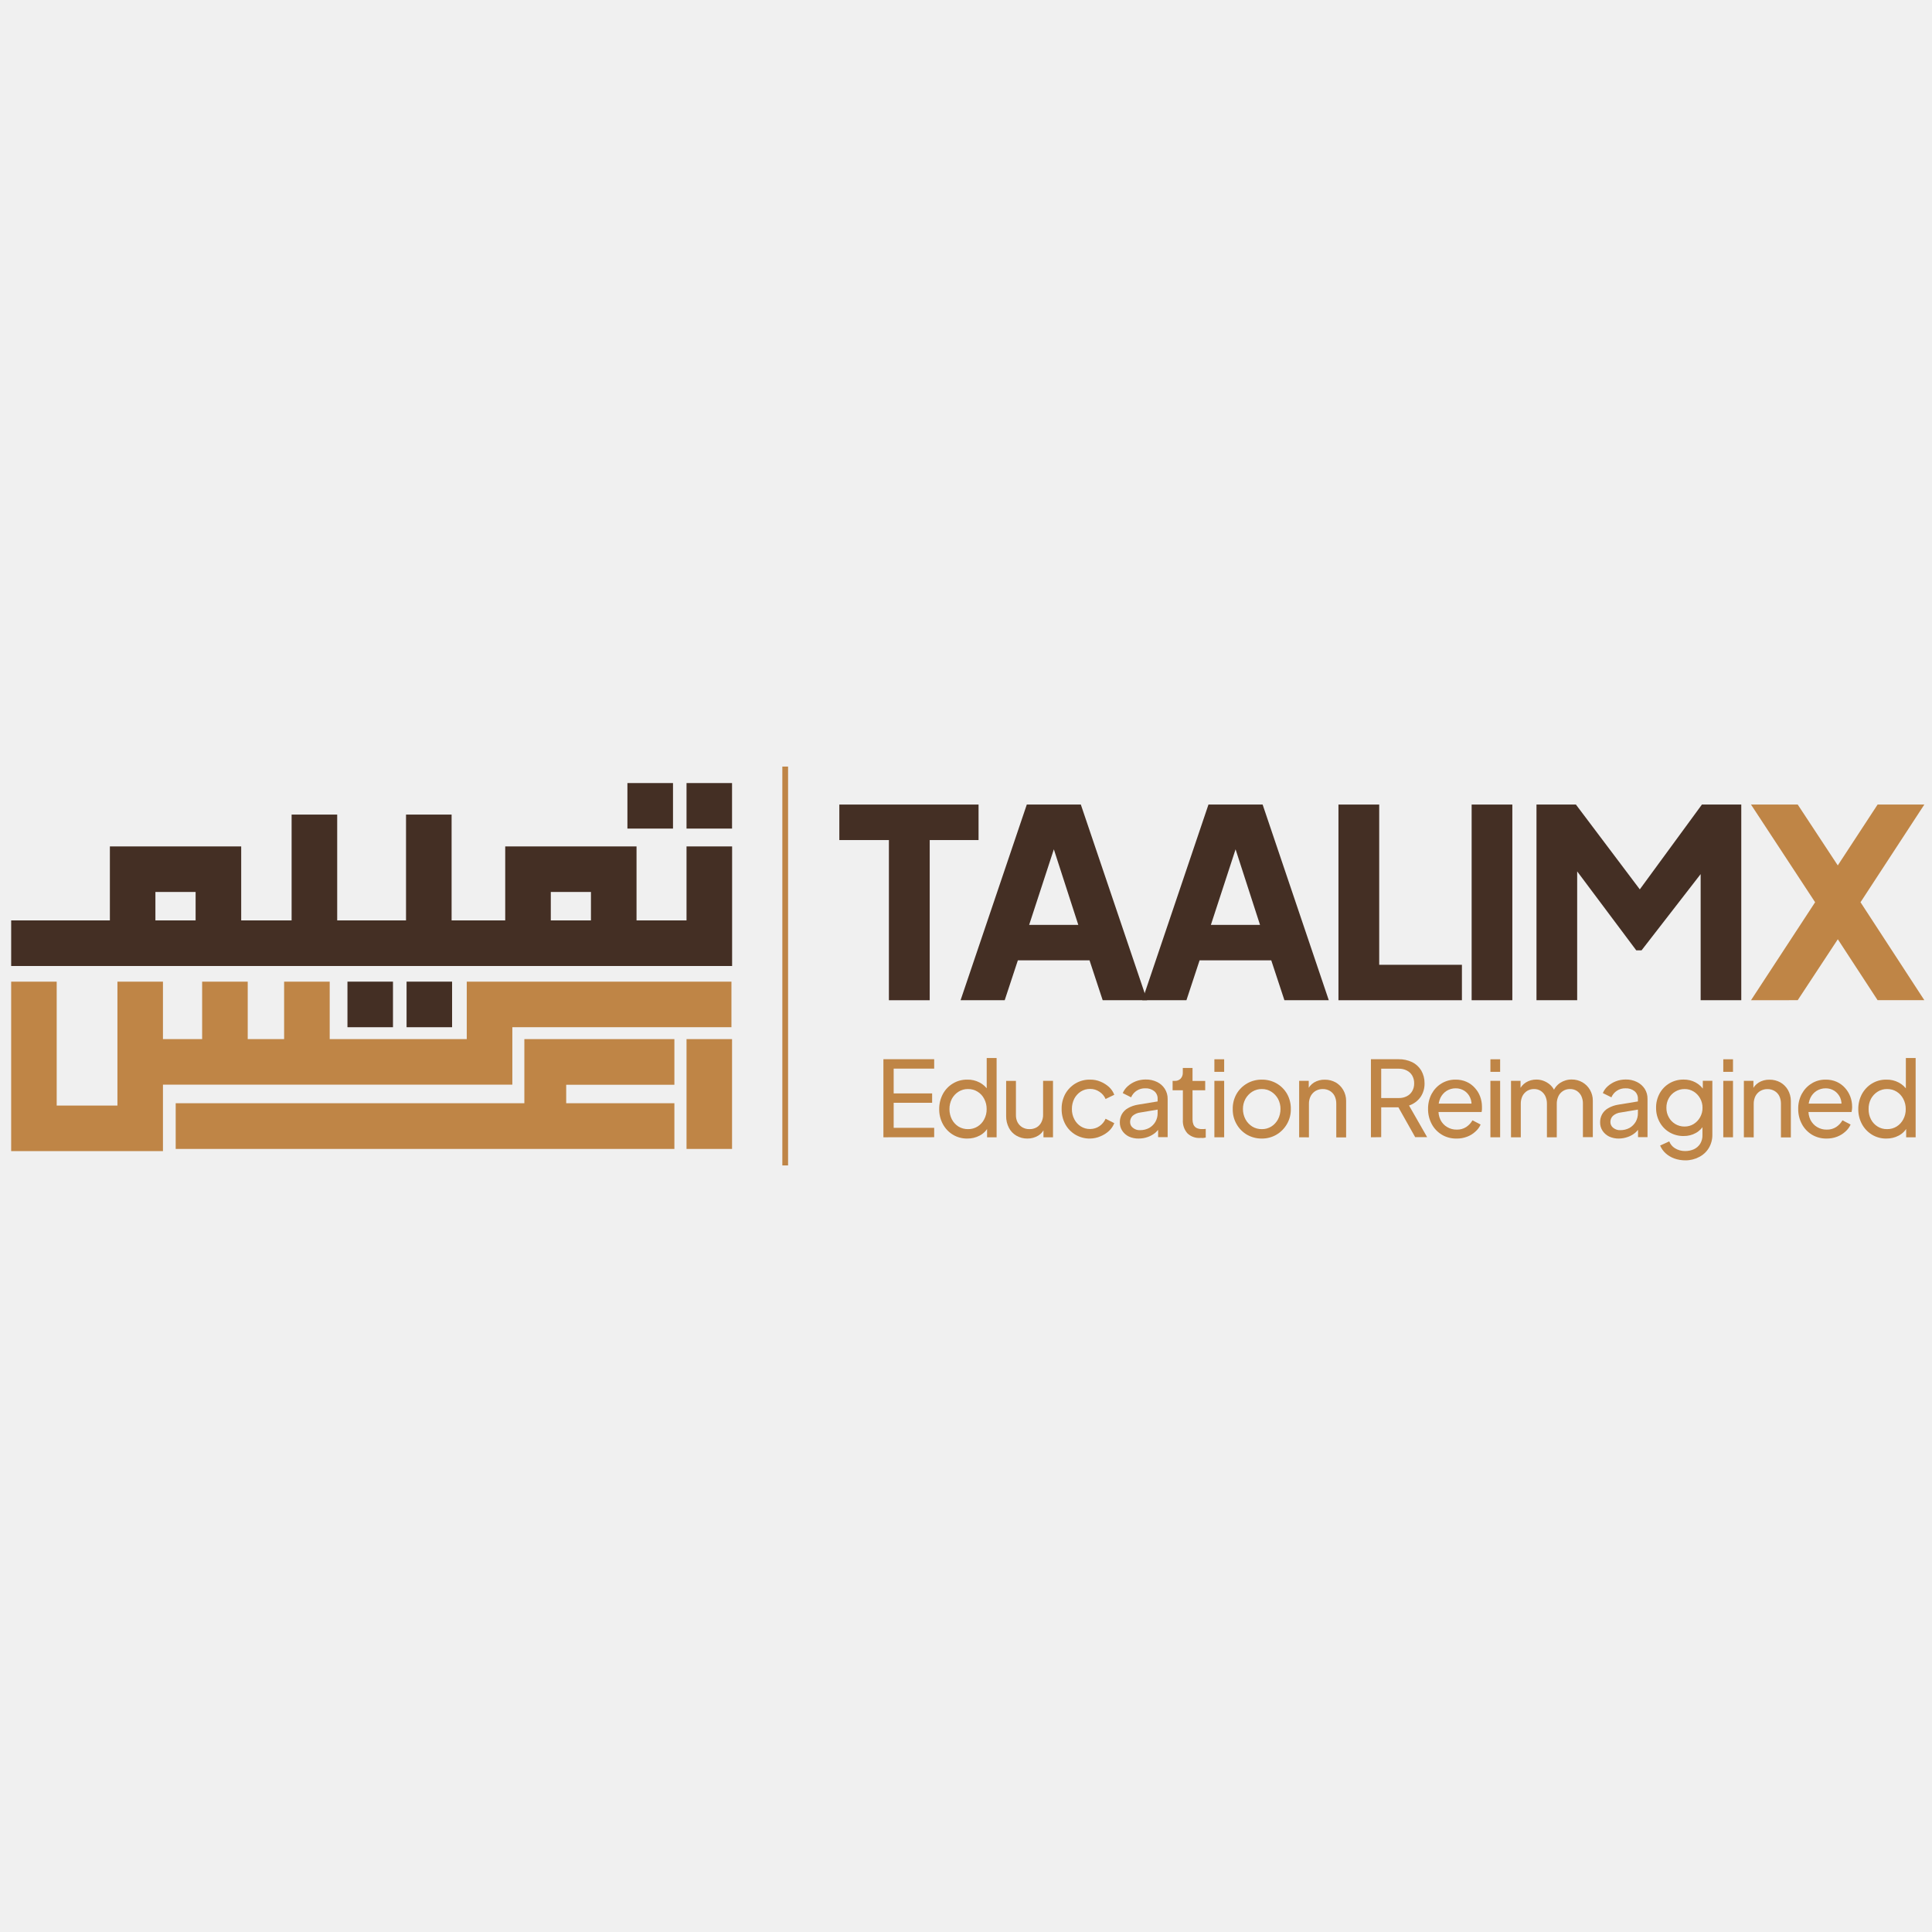
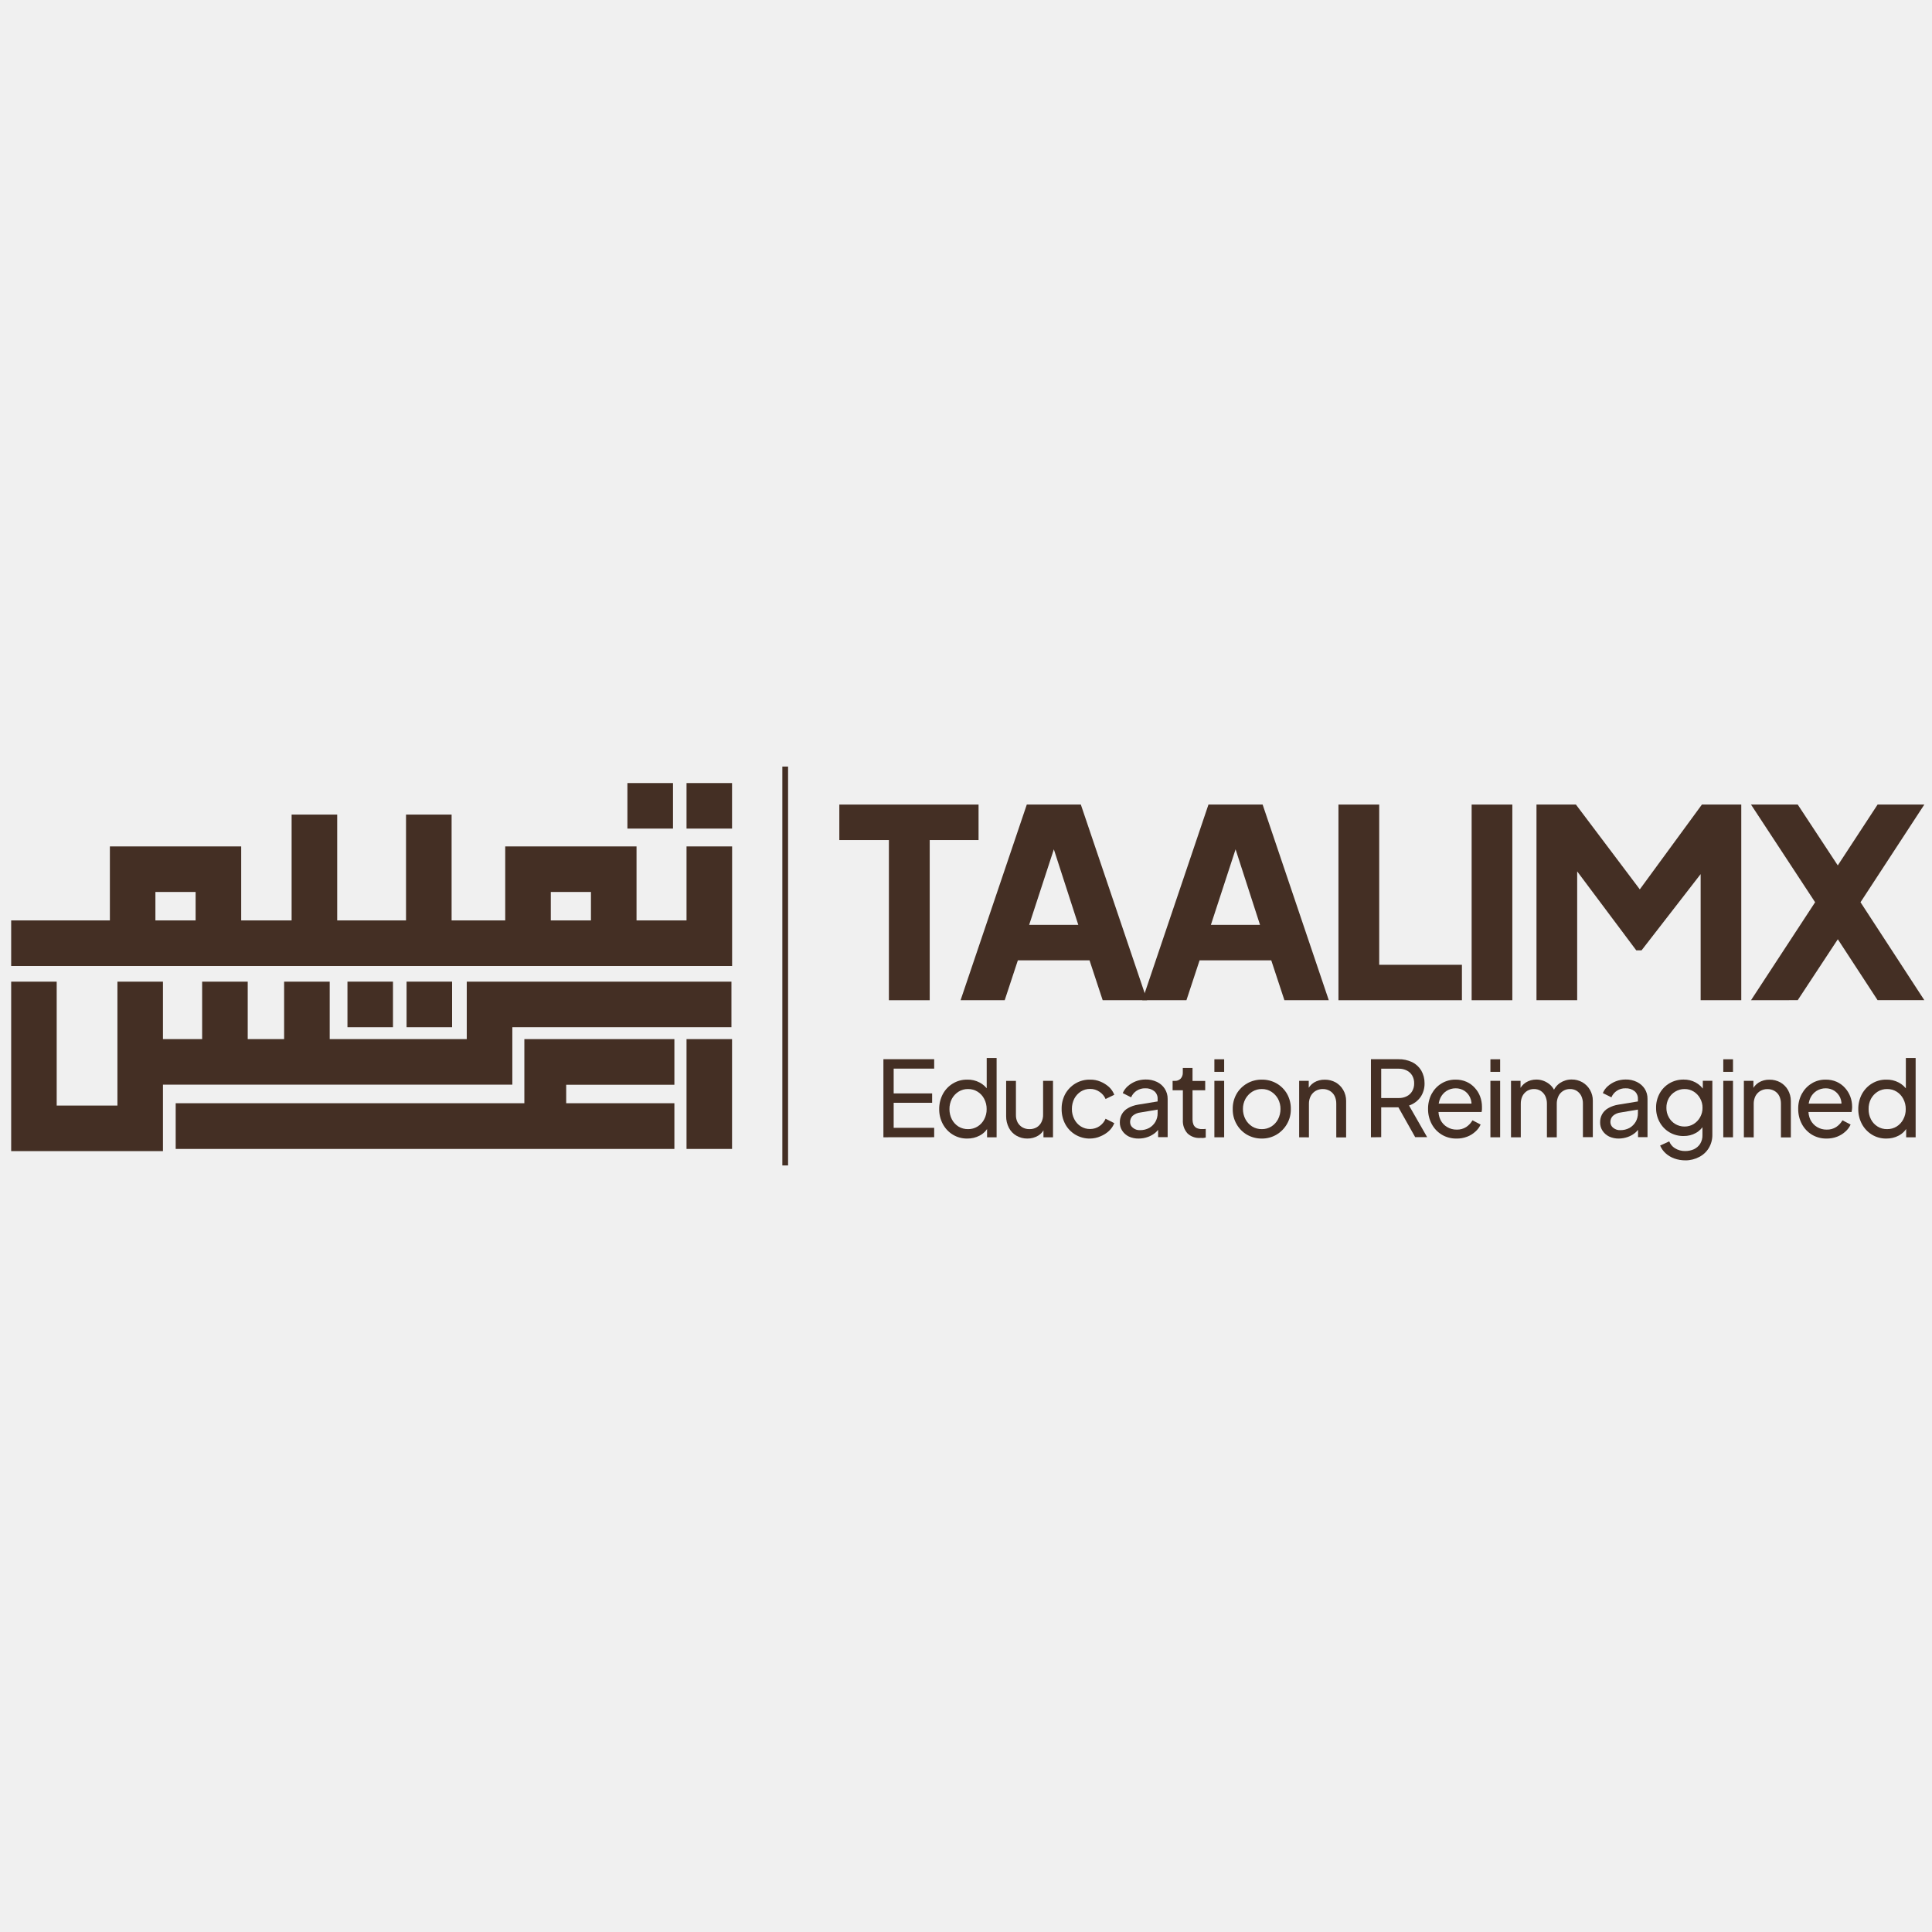
<svg xmlns="http://www.w3.org/2000/svg" width="32" height="32" viewBox="0 0 32 32" fill="none">
  <g clip-path="url(#clip0_6358_32025)">
    <path d="M14.723 16.567V13.914H13.902V13.326H16.208V13.914H15.399V16.567H14.723Z" fill="#442F24" />
    <path d="M15.91 16.567L17.007 13.326H17.902L18.999 16.567H18.264L18.046 15.906H16.859L16.641 16.567H15.91ZM17.046 15.319H17.86L17.364 13.786H17.547L17.046 15.319Z" fill="#442F24" />
    <path d="M18.92 16.567L20.016 13.326H20.913L22.009 16.567H21.274L21.056 15.906H19.869L19.651 16.567H18.92ZM20.056 15.319H20.87L20.374 13.786H20.557L20.056 15.319Z" fill="#442F24" />
    <path d="M22.169 16.567V13.326H22.844V15.98H24.214V16.567H22.169Z" fill="#442F24" />
    <path d="M24.375 16.567V13.326H25.049V16.567H24.375Z" fill="#442F24" />
    <path d="M25.449 16.567V13.326H26.102L27.315 14.936H27.01L28.189 13.326H28.841V16.567H28.168V14.07L28.437 14.131L27.189 15.741H27.102L25.897 14.131L26.123 14.07V16.567H25.449Z" fill="#442F24" />
-     <path d="M29.002 16.567L30.064 14.944L29.002 13.326H29.776L30.629 14.622H30.251L31.099 13.326H31.873L30.816 14.944L31.873 16.566H31.099L30.25 15.266L30.629 15.27L29.776 16.566L29.002 16.567Z" fill="#BF8546" />
-     <path d="M14.632 18.837V17.544H15.473V17.7H14.802V18.11H15.439V18.266H14.802V18.68H15.473V18.836L14.632 18.837Z" fill="#BF8546" />
-     <path d="M16.02 18.858C15.936 18.859 15.854 18.837 15.783 18.794C15.713 18.752 15.656 18.691 15.617 18.619C15.576 18.543 15.555 18.457 15.556 18.371C15.555 18.284 15.576 18.197 15.617 18.12C15.656 18.048 15.713 17.988 15.783 17.946C15.854 17.903 15.936 17.881 16.02 17.882C16.091 17.88 16.162 17.896 16.226 17.93C16.285 17.961 16.334 18.006 16.37 18.062L16.343 18.102V17.524H16.507V18.837H16.349V18.638L16.37 18.665C16.338 18.727 16.288 18.777 16.226 18.809C16.162 18.843 16.091 18.859 16.02 18.858ZM16.034 18.702C16.089 18.703 16.144 18.688 16.191 18.659C16.238 18.63 16.276 18.589 16.301 18.54C16.329 18.488 16.343 18.43 16.342 18.371C16.343 18.311 16.329 18.253 16.301 18.2C16.276 18.151 16.238 18.11 16.191 18.081C16.144 18.052 16.089 18.037 16.034 18.038C15.978 18.037 15.923 18.052 15.876 18.082C15.83 18.111 15.792 18.152 15.766 18.2C15.739 18.253 15.725 18.311 15.726 18.371C15.726 18.43 15.739 18.488 15.766 18.54C15.791 18.588 15.829 18.63 15.875 18.659C15.923 18.688 15.978 18.703 16.034 18.702Z" fill="#BF8546" />
-     <path d="M17.016 18.858C16.952 18.859 16.889 18.842 16.834 18.81C16.781 18.779 16.738 18.734 16.71 18.679C16.68 18.62 16.664 18.554 16.665 18.488V17.903H16.827V18.47C16.826 18.512 16.836 18.554 16.855 18.591C16.874 18.625 16.901 18.653 16.935 18.673C16.971 18.693 17.011 18.703 17.052 18.702C17.093 18.703 17.133 18.693 17.169 18.673C17.204 18.653 17.231 18.623 17.249 18.587C17.269 18.546 17.279 18.501 17.277 18.456V17.902H17.441V18.837H17.283V18.655L17.308 18.671C17.288 18.728 17.249 18.777 17.197 18.809C17.142 18.842 17.08 18.859 17.016 18.858Z" fill="#BF8546" />
-     <path d="M18.055 18.858C17.97 18.86 17.886 18.837 17.812 18.794C17.741 18.752 17.683 18.691 17.644 18.619C17.603 18.542 17.583 18.456 17.584 18.369C17.582 18.282 17.603 18.196 17.644 18.119C17.684 18.048 17.742 17.988 17.812 17.946C17.886 17.902 17.97 17.88 18.055 17.882C18.114 17.881 18.173 17.892 18.227 17.915C18.279 17.936 18.326 17.966 18.368 18.003C18.407 18.039 18.437 18.083 18.456 18.133L18.312 18.203C18.291 18.154 18.256 18.113 18.212 18.084C18.166 18.052 18.111 18.035 18.056 18.036C18.002 18.035 17.948 18.05 17.902 18.079C17.857 18.108 17.819 18.149 17.794 18.197C17.767 18.25 17.753 18.309 17.754 18.369C17.753 18.428 17.767 18.486 17.794 18.538C17.819 18.587 17.856 18.628 17.902 18.657C17.948 18.686 18.002 18.701 18.056 18.7C18.111 18.7 18.166 18.684 18.212 18.652C18.256 18.622 18.291 18.579 18.312 18.53L18.456 18.603C18.437 18.652 18.407 18.696 18.368 18.732C18.327 18.77 18.279 18.8 18.227 18.821C18.173 18.845 18.114 18.857 18.055 18.858Z" fill="#BF8546" />
-     <path d="M18.86 18.858C18.804 18.859 18.749 18.848 18.698 18.825C18.653 18.803 18.615 18.77 18.588 18.729C18.561 18.688 18.547 18.64 18.548 18.591C18.547 18.544 18.558 18.498 18.58 18.457C18.604 18.414 18.639 18.379 18.681 18.355C18.734 18.325 18.793 18.305 18.853 18.296L19.2 18.239V18.374L18.89 18.426C18.841 18.431 18.795 18.451 18.758 18.483C18.732 18.511 18.717 18.547 18.718 18.585C18.718 18.604 18.722 18.622 18.73 18.639C18.739 18.656 18.751 18.67 18.766 18.681C18.798 18.707 18.839 18.721 18.881 18.719C18.935 18.72 18.988 18.707 19.035 18.682C19.077 18.658 19.112 18.623 19.137 18.581C19.162 18.537 19.175 18.487 19.174 18.437V18.197C19.175 18.174 19.17 18.15 19.16 18.129C19.151 18.107 19.136 18.088 19.118 18.073C19.076 18.04 19.023 18.023 18.97 18.026C18.919 18.024 18.869 18.038 18.826 18.066C18.785 18.093 18.754 18.13 18.735 18.175L18.596 18.105C18.615 18.061 18.644 18.022 18.68 17.99C18.719 17.955 18.765 17.928 18.814 17.909C18.864 17.89 18.919 17.88 18.973 17.88C19.039 17.878 19.105 17.892 19.165 17.921C19.217 17.946 19.261 17.985 19.292 18.033C19.324 18.083 19.341 18.141 19.34 18.201V18.835H19.182V18.658L19.212 18.669C19.191 18.706 19.164 18.738 19.132 18.765C19.096 18.793 19.057 18.816 19.014 18.831C18.965 18.849 18.913 18.858 18.86 18.858Z" fill="#BF8546" />
-     <path d="M19.876 18.848C19.838 18.85 19.799 18.845 19.763 18.831C19.727 18.818 19.693 18.797 19.666 18.77C19.613 18.709 19.587 18.63 19.592 18.549V18.058H19.422V17.903H19.457C19.475 17.904 19.493 17.901 19.51 17.895C19.526 17.888 19.542 17.878 19.555 17.866C19.567 17.852 19.577 17.837 19.583 17.819C19.589 17.802 19.592 17.784 19.591 17.765V17.689H19.752V17.904H19.962V18.058H19.752V18.545C19.752 18.573 19.757 18.6 19.767 18.626C19.777 18.649 19.794 18.668 19.815 18.681C19.843 18.695 19.875 18.702 19.907 18.701C19.917 18.701 19.927 18.701 19.937 18.701L19.971 18.698V18.841C19.956 18.845 19.939 18.847 19.923 18.849C19.905 18.847 19.89 18.848 19.876 18.848Z" fill="#BF8546" />
-     <path d="M20.114 17.753V17.545H20.276V17.753H20.114ZM20.114 18.837V17.902H20.276V18.837H20.114Z" fill="#BF8546" />
-     <path d="M20.9 18.858C20.814 18.859 20.73 18.837 20.655 18.795C20.583 18.753 20.523 18.693 20.482 18.62C20.438 18.544 20.416 18.457 20.418 18.369C20.416 18.282 20.438 18.195 20.481 18.119C20.522 18.047 20.582 17.988 20.654 17.946C20.728 17.903 20.813 17.881 20.9 17.882C20.985 17.881 21.07 17.902 21.145 17.945C21.216 17.986 21.276 18.046 21.317 18.117C21.36 18.194 21.382 18.281 21.38 18.369C21.382 18.458 21.359 18.545 21.314 18.621C21.272 18.693 21.212 18.753 21.14 18.795C21.067 18.837 20.984 18.859 20.9 18.858ZM20.9 18.702C20.955 18.703 21.009 18.688 21.057 18.659C21.104 18.63 21.142 18.588 21.168 18.539C21.195 18.487 21.209 18.428 21.209 18.369C21.21 18.31 21.195 18.252 21.168 18.2C21.141 18.152 21.103 18.111 21.057 18.082C21.01 18.052 20.955 18.037 20.9 18.038C20.844 18.037 20.789 18.052 20.741 18.082C20.695 18.111 20.656 18.152 20.629 18.2C20.601 18.252 20.586 18.31 20.587 18.369C20.587 18.428 20.601 18.487 20.629 18.539C20.655 18.588 20.694 18.629 20.741 18.659C20.789 18.688 20.844 18.703 20.9 18.702Z" fill="#BF8546" />
-     <path d="M21.518 18.837V17.902H21.677V18.084L21.65 18.069C21.672 18.012 21.711 17.964 21.762 17.931C21.817 17.898 21.88 17.881 21.943 17.883C22.006 17.882 22.068 17.898 22.123 17.928C22.175 17.958 22.218 18.001 22.248 18.053C22.28 18.108 22.296 18.17 22.296 18.233V18.839H22.133V18.284C22.134 18.239 22.125 18.193 22.105 18.152C22.087 18.117 22.06 18.088 22.026 18.068C21.991 18.048 21.95 18.037 21.909 18.038C21.868 18.037 21.827 18.048 21.792 18.068C21.757 18.088 21.729 18.118 21.71 18.153C21.689 18.194 21.679 18.239 21.68 18.285V18.838L21.518 18.837Z" fill="#BF8546" />
-     <path d="M22.707 18.837V17.544H23.163C23.241 17.542 23.318 17.559 23.389 17.592C23.451 17.622 23.504 17.671 23.54 17.73C23.577 17.795 23.596 17.868 23.595 17.942C23.597 18.025 23.573 18.107 23.526 18.174C23.479 18.238 23.413 18.286 23.338 18.311L23.638 18.835H23.44L23.125 18.275L23.237 18.341H22.877V18.835L22.707 18.837ZM22.877 18.187H23.168C23.214 18.188 23.26 18.178 23.301 18.157C23.339 18.138 23.37 18.109 23.391 18.072C23.413 18.033 23.424 17.989 23.423 17.944C23.424 17.899 23.413 17.854 23.391 17.815C23.37 17.779 23.339 17.75 23.301 17.731C23.26 17.71 23.214 17.7 23.168 17.701H22.877V18.187Z" fill="#BF8546" />
-     <path d="M24.12 18.858C24.036 18.859 23.953 18.837 23.881 18.794C23.81 18.751 23.753 18.691 23.714 18.618C23.673 18.541 23.652 18.455 23.653 18.367C23.652 18.28 23.672 18.194 23.713 18.117C23.751 18.047 23.807 17.987 23.876 17.945C23.946 17.903 24.026 17.881 24.108 17.882C24.171 17.881 24.234 17.893 24.292 17.919C24.345 17.943 24.391 17.977 24.429 18.02C24.467 18.062 24.497 18.11 24.516 18.163C24.536 18.217 24.546 18.274 24.546 18.331C24.547 18.345 24.547 18.359 24.546 18.373C24.546 18.389 24.542 18.404 24.54 18.418H23.774V18.279H24.444L24.368 18.341C24.379 18.287 24.373 18.231 24.35 18.18C24.33 18.134 24.297 18.095 24.255 18.067C24.212 18.04 24.162 18.025 24.111 18.026C24.058 18.025 24.007 18.04 23.962 18.067C23.916 18.096 23.88 18.137 23.857 18.186C23.831 18.243 23.821 18.306 23.827 18.369C23.821 18.431 23.832 18.493 23.859 18.549C23.883 18.598 23.922 18.64 23.97 18.668C24.017 18.696 24.071 18.711 24.127 18.71C24.183 18.712 24.238 18.697 24.285 18.667C24.327 18.639 24.363 18.601 24.389 18.556L24.524 18.626C24.504 18.67 24.475 18.71 24.438 18.742C24.398 18.779 24.352 18.808 24.301 18.827C24.243 18.849 24.182 18.86 24.12 18.858Z" fill="#BF8546" />
-     <path d="M24.686 17.753V17.545H24.847V17.753H24.686ZM24.686 18.837V17.902H24.847V18.837H24.686Z" fill="#BF8546" />
-     <path d="M25.027 18.837V17.902H25.185V18.094L25.162 18.064C25.183 18.008 25.223 17.961 25.273 17.929C25.325 17.897 25.384 17.881 25.445 17.881C25.515 17.88 25.584 17.902 25.642 17.942C25.699 17.98 25.741 18.037 25.762 18.102H25.718C25.738 18.034 25.782 17.975 25.841 17.936C25.898 17.899 25.964 17.879 26.032 17.88C26.094 17.879 26.154 17.895 26.208 17.925C26.26 17.955 26.304 17.998 26.334 18.05C26.366 18.105 26.383 18.167 26.382 18.23V18.835H26.218V18.284C26.22 18.239 26.21 18.193 26.191 18.152C26.174 18.118 26.148 18.089 26.116 18.068C26.082 18.047 26.043 18.037 26.003 18.038C25.964 18.037 25.925 18.048 25.892 18.068C25.858 18.089 25.831 18.118 25.814 18.153C25.794 18.194 25.784 18.239 25.785 18.284V18.837H25.622V18.284C25.623 18.239 25.614 18.194 25.594 18.152C25.577 18.118 25.551 18.089 25.519 18.068C25.485 18.047 25.446 18.037 25.407 18.038C25.368 18.037 25.329 18.048 25.295 18.068C25.262 18.089 25.235 18.118 25.217 18.153C25.197 18.194 25.188 18.239 25.189 18.284V18.837H25.027Z" fill="#BF8546" />
-     <path d="M26.815 18.858C26.759 18.859 26.704 18.848 26.653 18.825C26.608 18.803 26.57 18.77 26.543 18.729C26.516 18.688 26.502 18.64 26.503 18.591C26.502 18.544 26.513 18.498 26.535 18.457C26.559 18.414 26.594 18.379 26.636 18.355C26.689 18.325 26.747 18.305 26.808 18.296L27.155 18.239V18.374L26.845 18.426C26.796 18.431 26.75 18.451 26.714 18.483C26.7 18.497 26.69 18.513 26.683 18.53C26.676 18.548 26.673 18.567 26.673 18.585C26.673 18.604 26.677 18.622 26.686 18.639C26.694 18.656 26.706 18.67 26.721 18.681C26.754 18.707 26.795 18.721 26.836 18.719C26.89 18.72 26.943 18.707 26.99 18.682C27.032 18.658 27.067 18.623 27.092 18.581C27.117 18.537 27.13 18.487 27.129 18.437V18.197C27.13 18.174 27.125 18.15 27.115 18.129C27.106 18.107 27.091 18.088 27.073 18.073C27.031 18.04 26.978 18.023 26.924 18.026C26.874 18.024 26.823 18.038 26.781 18.066C26.74 18.093 26.709 18.13 26.69 18.175L26.548 18.105C26.566 18.061 26.595 18.021 26.631 17.99C26.67 17.955 26.716 17.928 26.765 17.909C26.815 17.89 26.869 17.88 26.924 17.88C26.989 17.878 27.054 17.892 27.113 17.921C27.165 17.946 27.209 17.985 27.241 18.033C27.273 18.083 27.289 18.141 27.288 18.201V18.835H27.131V18.658L27.16 18.669C27.14 18.706 27.113 18.738 27.081 18.765C27.046 18.793 27.006 18.816 26.963 18.831C26.916 18.848 26.866 18.857 26.815 18.858Z" fill="#BF8546" />
-     <path d="M27.915 19.219C27.852 19.219 27.79 19.209 27.732 19.188C27.679 19.169 27.63 19.14 27.588 19.102C27.549 19.067 27.518 19.023 27.497 18.974L27.648 18.905C27.666 18.951 27.698 18.991 27.74 19.017C27.792 19.05 27.852 19.066 27.913 19.065C27.963 19.065 28.012 19.055 28.057 19.035C28.099 19.015 28.135 18.984 28.16 18.945C28.186 18.901 28.2 18.852 28.198 18.801V18.591L28.227 18.622C28.197 18.683 28.148 18.733 28.088 18.766C28.027 18.8 27.958 18.817 27.888 18.816C27.805 18.818 27.723 18.796 27.652 18.755C27.583 18.714 27.527 18.656 27.489 18.586C27.449 18.514 27.429 18.432 27.43 18.35C27.428 18.266 27.449 18.184 27.489 18.11C27.527 18.041 27.583 17.983 27.651 17.943C27.722 17.901 27.803 17.88 27.886 17.881C27.955 17.88 28.024 17.896 28.085 17.929C28.144 17.961 28.193 18.008 28.228 18.065L28.204 18.109V17.901H28.362V18.796C28.363 18.872 28.343 18.947 28.305 19.012C28.267 19.076 28.212 19.128 28.146 19.162C28.075 19.2 27.995 19.22 27.915 19.219ZM27.903 18.659C27.956 18.659 28.008 18.645 28.053 18.617C28.097 18.589 28.134 18.551 28.159 18.505C28.186 18.457 28.2 18.403 28.199 18.348C28.2 18.294 28.186 18.24 28.159 18.192C28.134 18.146 28.097 18.107 28.053 18.08C28.008 18.052 27.956 18.037 27.903 18.038C27.848 18.037 27.795 18.052 27.748 18.08C27.703 18.106 27.665 18.145 27.64 18.191C27.613 18.239 27.6 18.294 27.601 18.348C27.6 18.403 27.613 18.457 27.64 18.505C27.665 18.551 27.702 18.59 27.747 18.617C27.794 18.645 27.848 18.66 27.903 18.659Z" fill="#BF8546" />
-     <path d="M28.543 17.753V17.545H28.704V17.753H28.543ZM28.543 18.837V17.902H28.704V18.837H28.543Z" fill="#BF8546" />
-     <path d="M28.884 18.837V17.902H29.042V18.084L29.016 18.069C29.037 18.012 29.077 17.964 29.128 17.931C29.182 17.898 29.245 17.881 29.309 17.883C29.372 17.882 29.434 17.898 29.489 17.928C29.541 17.958 29.584 18.001 29.614 18.053C29.645 18.108 29.662 18.17 29.662 18.233V18.839H29.498V18.284C29.499 18.239 29.49 18.194 29.47 18.153C29.453 18.118 29.425 18.089 29.391 18.069C29.356 18.049 29.315 18.038 29.274 18.039C29.233 18.038 29.193 18.049 29.157 18.069C29.123 18.089 29.095 18.119 29.076 18.154C29.056 18.195 29.046 18.24 29.047 18.285V18.838L28.884 18.837Z" fill="#BF8546" />
-     <path d="M30.251 18.858C30.166 18.859 30.084 18.837 30.011 18.794C29.941 18.751 29.883 18.69 29.845 18.618C29.804 18.541 29.783 18.455 29.784 18.367C29.782 18.28 29.803 18.194 29.844 18.117C29.882 18.047 29.938 17.987 30.007 17.945C30.076 17.902 30.157 17.881 30.238 17.882C30.302 17.881 30.365 17.893 30.423 17.919C30.475 17.943 30.522 17.977 30.56 18.02C30.598 18.062 30.627 18.111 30.647 18.163C30.667 18.217 30.677 18.274 30.677 18.331C30.677 18.343 30.677 18.358 30.675 18.373C30.672 18.389 30.671 18.404 30.668 18.418H29.902V18.279H30.573L30.496 18.341C30.507 18.287 30.501 18.231 30.479 18.18C30.458 18.134 30.425 18.095 30.383 18.067C30.34 18.04 30.29 18.025 30.239 18.026C30.187 18.025 30.135 18.04 30.09 18.067C30.044 18.096 30.008 18.137 29.985 18.186C29.959 18.243 29.949 18.306 29.955 18.369C29.949 18.431 29.96 18.493 29.987 18.549C30.012 18.598 30.05 18.64 30.098 18.668C30.145 18.696 30.2 18.711 30.255 18.71C30.311 18.712 30.366 18.697 30.413 18.667C30.455 18.639 30.491 18.601 30.517 18.556L30.652 18.626C30.632 18.67 30.603 18.71 30.566 18.742C30.526 18.779 30.48 18.807 30.429 18.827C30.372 18.849 30.312 18.859 30.251 18.858Z" fill="#BF8546" />
-     <path d="M31.242 18.858C31.159 18.859 31.077 18.837 31.006 18.794C30.936 18.751 30.879 18.691 30.84 18.619C30.799 18.543 30.778 18.457 30.779 18.371C30.778 18.284 30.799 18.197 30.84 18.12C30.879 18.049 30.936 17.988 31.006 17.946C31.077 17.903 31.159 17.881 31.242 17.882C31.314 17.88 31.385 17.896 31.449 17.93C31.507 17.96 31.557 18.006 31.592 18.062L31.567 18.102V17.524H31.729V18.837H31.572V18.638L31.592 18.665C31.561 18.727 31.51 18.777 31.449 18.809C31.385 18.843 31.314 18.859 31.242 18.858ZM31.256 18.702C31.312 18.703 31.367 18.688 31.414 18.659C31.461 18.63 31.499 18.588 31.524 18.54C31.552 18.488 31.566 18.43 31.565 18.371C31.566 18.311 31.552 18.253 31.524 18.2C31.498 18.151 31.461 18.11 31.414 18.081C31.367 18.052 31.312 18.037 31.256 18.038C31.201 18.037 31.146 18.052 31.099 18.082C31.053 18.111 31.015 18.152 30.989 18.2C30.962 18.253 30.948 18.311 30.95 18.371C30.949 18.43 30.962 18.488 30.989 18.54C31.014 18.589 31.052 18.63 31.099 18.659C31.145 18.688 31.2 18.703 31.255 18.702H31.256Z" fill="#BF8546" />
-     <path d="M13.053 12.697H12.958V19.303H13.053V12.697Z" fill="#BF8546" />
-     <path d="M12.125 17.211H11.371V19.03H12.125V17.211Z" fill="#BF8546" />
-     <path d="M12.115 16.259H8.486H7.731V17.014V17.211H5.461V16.259H4.706V17.211H4.103V16.259H3.348V17.211H2.699V16.259H1.945V17.211V17.965V18.312H0.939V16.259H0.185V18.312V19.066H0.939H1.945H2.699V17.965H7.731H8.486V17.211V17.014H12.115V16.259Z" fill="#BF8546" />
+     <path d="M29.002 16.567L30.064 14.944L29.002 13.326H29.776L30.629 14.622H30.251L31.099 13.326H31.873L30.816 14.944L31.873 16.566H31.099L30.25 15.266L30.629 15.27L29.776 16.566L29.002 16.567Z" fill="#442F24" />
+     <path d="M14.632 18.837V17.544H15.473V17.7H14.802V18.11H15.439V18.266H14.802V18.68H15.473V18.836L14.632 18.837Z" fill="#442F24" />
+     <path d="M16.02 18.858C15.936 18.859 15.854 18.837 15.783 18.794C15.713 18.752 15.656 18.691 15.617 18.619C15.576 18.543 15.555 18.457 15.556 18.371C15.555 18.284 15.576 18.197 15.617 18.12C15.656 18.048 15.713 17.988 15.783 17.946C15.854 17.903 15.936 17.881 16.02 17.882C16.091 17.88 16.162 17.896 16.226 17.93C16.285 17.961 16.334 18.006 16.37 18.062L16.343 18.102V17.524H16.507V18.837H16.349V18.638L16.37 18.665C16.338 18.727 16.288 18.777 16.226 18.809C16.162 18.843 16.091 18.859 16.02 18.858ZM16.034 18.702C16.089 18.703 16.144 18.688 16.191 18.659C16.238 18.63 16.276 18.589 16.301 18.54C16.329 18.488 16.343 18.43 16.342 18.371C16.343 18.311 16.329 18.253 16.301 18.2C16.276 18.151 16.238 18.11 16.191 18.081C16.144 18.052 16.089 18.037 16.034 18.038C15.978 18.037 15.923 18.052 15.876 18.082C15.83 18.111 15.792 18.152 15.766 18.2C15.739 18.253 15.725 18.311 15.726 18.371C15.726 18.43 15.739 18.488 15.766 18.54C15.791 18.588 15.829 18.63 15.875 18.659C15.923 18.688 15.978 18.703 16.034 18.702Z" fill="#442F24" />
+     <path d="M17.016 18.858C16.952 18.859 16.889 18.842 16.834 18.81C16.781 18.779 16.738 18.734 16.71 18.679C16.68 18.62 16.664 18.554 16.665 18.488V17.903H16.827V18.47C16.826 18.512 16.836 18.554 16.855 18.591C16.874 18.625 16.901 18.653 16.935 18.673C16.971 18.693 17.011 18.703 17.052 18.702C17.093 18.703 17.133 18.693 17.169 18.673C17.204 18.653 17.231 18.623 17.249 18.587C17.269 18.546 17.279 18.501 17.277 18.456V17.902H17.441V18.837H17.283V18.655L17.308 18.671C17.288 18.728 17.249 18.777 17.197 18.809C17.142 18.842 17.08 18.859 17.016 18.858Z" fill="#442F24" />
+     <path d="M18.055 18.858C17.97 18.86 17.886 18.837 17.812 18.794C17.741 18.752 17.683 18.691 17.644 18.619C17.603 18.542 17.583 18.456 17.584 18.369C17.582 18.282 17.603 18.196 17.644 18.119C17.684 18.048 17.742 17.988 17.812 17.946C17.886 17.902 17.97 17.88 18.055 17.882C18.114 17.881 18.173 17.892 18.227 17.915C18.279 17.936 18.326 17.966 18.368 18.003C18.407 18.039 18.437 18.083 18.456 18.133L18.312 18.203C18.291 18.154 18.256 18.113 18.212 18.084C18.166 18.052 18.111 18.035 18.056 18.036C18.002 18.035 17.948 18.05 17.902 18.079C17.857 18.108 17.819 18.149 17.794 18.197C17.767 18.25 17.753 18.309 17.754 18.369C17.753 18.428 17.767 18.486 17.794 18.538C17.819 18.587 17.856 18.628 17.902 18.657C17.948 18.686 18.002 18.701 18.056 18.7C18.111 18.7 18.166 18.684 18.212 18.652C18.256 18.622 18.291 18.579 18.312 18.53L18.456 18.603C18.437 18.652 18.407 18.696 18.368 18.732C18.327 18.77 18.279 18.8 18.227 18.821C18.173 18.845 18.114 18.857 18.055 18.858Z" fill="#442F24" />
+     <path d="M18.86 18.858C18.804 18.859 18.749 18.848 18.698 18.825C18.653 18.803 18.615 18.77 18.588 18.729C18.561 18.688 18.547 18.64 18.548 18.591C18.547 18.544 18.558 18.498 18.58 18.457C18.604 18.414 18.639 18.379 18.681 18.355C18.734 18.325 18.793 18.305 18.853 18.296L19.2 18.239V18.374L18.89 18.426C18.841 18.431 18.795 18.451 18.758 18.483C18.732 18.511 18.717 18.547 18.718 18.585C18.718 18.604 18.722 18.622 18.73 18.639C18.739 18.656 18.751 18.67 18.766 18.681C18.798 18.707 18.839 18.721 18.881 18.719C18.935 18.72 18.988 18.707 19.035 18.682C19.077 18.658 19.112 18.623 19.137 18.581C19.162 18.537 19.175 18.487 19.174 18.437V18.197C19.175 18.174 19.17 18.15 19.16 18.129C19.151 18.107 19.136 18.088 19.118 18.073C19.076 18.04 19.023 18.023 18.97 18.026C18.919 18.024 18.869 18.038 18.826 18.066C18.785 18.093 18.754 18.13 18.735 18.175L18.596 18.105C18.615 18.061 18.644 18.022 18.68 17.99C18.719 17.955 18.765 17.928 18.814 17.909C18.864 17.89 18.919 17.88 18.973 17.88C19.039 17.878 19.105 17.892 19.165 17.921C19.217 17.946 19.261 17.985 19.292 18.033C19.324 18.083 19.341 18.141 19.34 18.201V18.835H19.182V18.658L19.212 18.669C19.191 18.706 19.164 18.738 19.132 18.765C19.096 18.793 19.057 18.816 19.014 18.831C18.965 18.849 18.913 18.858 18.86 18.858Z" fill="#442F24" />
+     <path d="M19.876 18.848C19.838 18.85 19.799 18.845 19.763 18.831C19.727 18.818 19.693 18.797 19.666 18.77C19.613 18.709 19.587 18.63 19.592 18.549V18.058H19.422V17.903H19.457C19.475 17.904 19.493 17.901 19.51 17.895C19.526 17.888 19.542 17.878 19.555 17.866C19.567 17.852 19.577 17.837 19.583 17.819C19.589 17.802 19.592 17.784 19.591 17.765V17.689H19.752V17.904H19.962V18.058H19.752V18.545C19.752 18.573 19.757 18.6 19.767 18.626C19.777 18.649 19.794 18.668 19.815 18.681C19.843 18.695 19.875 18.702 19.907 18.701C19.917 18.701 19.927 18.701 19.937 18.701L19.971 18.698V18.841C19.956 18.845 19.939 18.847 19.923 18.849C19.905 18.847 19.89 18.848 19.876 18.848Z" fill="#442F24" />
+     <path d="M20.114 17.753V17.545H20.276V17.753H20.114ZM20.114 18.837V17.902H20.276V18.837H20.114Z" fill="#442F24" />
+     <path d="M20.9 18.858C20.814 18.859 20.73 18.837 20.655 18.795C20.583 18.753 20.523 18.693 20.482 18.62C20.438 18.544 20.416 18.457 20.418 18.369C20.416 18.282 20.438 18.195 20.481 18.119C20.522 18.047 20.582 17.988 20.654 17.946C20.728 17.903 20.813 17.881 20.9 17.882C20.985 17.881 21.07 17.902 21.145 17.945C21.216 17.986 21.276 18.046 21.317 18.117C21.36 18.194 21.382 18.281 21.38 18.369C21.382 18.458 21.359 18.545 21.314 18.621C21.272 18.693 21.212 18.753 21.14 18.795C21.067 18.837 20.984 18.859 20.9 18.858ZM20.9 18.702C20.955 18.703 21.009 18.688 21.057 18.659C21.104 18.63 21.142 18.588 21.168 18.539C21.195 18.487 21.209 18.428 21.209 18.369C21.21 18.31 21.195 18.252 21.168 18.2C21.141 18.152 21.103 18.111 21.057 18.082C21.01 18.052 20.955 18.037 20.9 18.038C20.844 18.037 20.789 18.052 20.741 18.082C20.695 18.111 20.656 18.152 20.629 18.2C20.601 18.252 20.586 18.31 20.587 18.369C20.587 18.428 20.601 18.487 20.629 18.539C20.655 18.588 20.694 18.629 20.741 18.659C20.789 18.688 20.844 18.703 20.9 18.702Z" fill="#442F24" />
+     <path d="M21.518 18.837V17.902H21.677V18.084L21.65 18.069C21.672 18.012 21.711 17.964 21.762 17.931C21.817 17.898 21.88 17.881 21.943 17.883C22.006 17.882 22.068 17.898 22.123 17.928C22.175 17.958 22.218 18.001 22.248 18.053C22.28 18.108 22.296 18.17 22.296 18.233V18.839H22.133V18.284C22.134 18.239 22.125 18.193 22.105 18.152C22.087 18.117 22.06 18.088 22.026 18.068C21.991 18.048 21.95 18.037 21.909 18.038C21.868 18.037 21.827 18.048 21.792 18.068C21.757 18.088 21.729 18.118 21.71 18.153C21.689 18.194 21.679 18.239 21.68 18.285V18.838L21.518 18.837Z" fill="#442F24" />
+     <path d="M22.707 18.837V17.544H23.163C23.241 17.542 23.318 17.559 23.389 17.592C23.451 17.622 23.504 17.671 23.54 17.73C23.577 17.795 23.596 17.868 23.595 17.942C23.597 18.025 23.573 18.107 23.526 18.174C23.479 18.238 23.413 18.286 23.338 18.311L23.638 18.835H23.44L23.125 18.275L23.237 18.341H22.877V18.835L22.707 18.837ZM22.877 18.187H23.168C23.214 18.188 23.26 18.178 23.301 18.157C23.339 18.138 23.37 18.109 23.391 18.072C23.413 18.033 23.424 17.989 23.423 17.944C23.424 17.899 23.413 17.854 23.391 17.815C23.37 17.779 23.339 17.75 23.301 17.731C23.26 17.71 23.214 17.7 23.168 17.701H22.877V18.187Z" fill="#442F24" />
+     <path d="M24.12 18.858C24.036 18.859 23.953 18.837 23.881 18.794C23.81 18.751 23.753 18.691 23.714 18.618C23.673 18.541 23.652 18.455 23.653 18.367C23.652 18.28 23.672 18.194 23.713 18.117C23.751 18.047 23.807 17.987 23.876 17.945C23.946 17.903 24.026 17.881 24.108 17.882C24.171 17.881 24.234 17.893 24.292 17.919C24.345 17.943 24.391 17.977 24.429 18.02C24.467 18.062 24.497 18.11 24.516 18.163C24.536 18.217 24.546 18.274 24.546 18.331C24.547 18.345 24.547 18.359 24.546 18.373C24.546 18.389 24.542 18.404 24.54 18.418H23.774V18.279H24.444L24.368 18.341C24.379 18.287 24.373 18.231 24.35 18.18C24.33 18.134 24.297 18.095 24.255 18.067C24.212 18.04 24.162 18.025 24.111 18.026C24.058 18.025 24.007 18.04 23.962 18.067C23.916 18.096 23.88 18.137 23.857 18.186C23.831 18.243 23.821 18.306 23.827 18.369C23.821 18.431 23.832 18.493 23.859 18.549C23.883 18.598 23.922 18.64 23.97 18.668C24.017 18.696 24.071 18.711 24.127 18.71C24.183 18.712 24.238 18.697 24.285 18.667C24.327 18.639 24.363 18.601 24.389 18.556L24.524 18.626C24.504 18.67 24.475 18.71 24.438 18.742C24.398 18.779 24.352 18.808 24.301 18.827C24.243 18.849 24.182 18.86 24.12 18.858Z" fill="#442F24" />
+     <path d="M24.686 17.753V17.545H24.847V17.753H24.686ZM24.686 18.837V17.902H24.847V18.837H24.686Z" fill="#442F24" />
+     <path d="M25.027 18.837V17.902H25.185V18.094L25.162 18.064C25.183 18.008 25.223 17.961 25.273 17.929C25.325 17.897 25.384 17.881 25.445 17.881C25.515 17.88 25.584 17.902 25.642 17.942C25.699 17.98 25.741 18.037 25.762 18.102H25.718C25.738 18.034 25.782 17.975 25.841 17.936C25.898 17.899 25.964 17.879 26.032 17.88C26.094 17.879 26.154 17.895 26.208 17.925C26.26 17.955 26.304 17.998 26.334 18.05C26.366 18.105 26.383 18.167 26.382 18.23V18.835H26.218V18.284C26.22 18.239 26.21 18.193 26.191 18.152C26.174 18.118 26.148 18.089 26.116 18.068C26.082 18.047 26.043 18.037 26.003 18.038C25.964 18.037 25.925 18.048 25.892 18.068C25.858 18.089 25.831 18.118 25.814 18.153C25.794 18.194 25.784 18.239 25.785 18.284V18.837H25.622V18.284C25.623 18.239 25.614 18.194 25.594 18.152C25.577 18.118 25.551 18.089 25.519 18.068C25.485 18.047 25.446 18.037 25.407 18.038C25.368 18.037 25.329 18.048 25.295 18.068C25.262 18.089 25.235 18.118 25.217 18.153C25.197 18.194 25.188 18.239 25.189 18.284V18.837H25.027Z" fill="#442F24" />
+     <path d="M26.815 18.858C26.759 18.859 26.704 18.848 26.653 18.825C26.608 18.803 26.57 18.77 26.543 18.729C26.516 18.688 26.502 18.64 26.503 18.591C26.502 18.544 26.513 18.498 26.535 18.457C26.559 18.414 26.594 18.379 26.636 18.355C26.689 18.325 26.747 18.305 26.808 18.296L27.155 18.239V18.374L26.845 18.426C26.796 18.431 26.75 18.451 26.714 18.483C26.7 18.497 26.69 18.513 26.683 18.53C26.676 18.548 26.673 18.567 26.673 18.585C26.673 18.604 26.677 18.622 26.686 18.639C26.694 18.656 26.706 18.67 26.721 18.681C26.754 18.707 26.795 18.721 26.836 18.719C26.89 18.72 26.943 18.707 26.99 18.682C27.032 18.658 27.067 18.623 27.092 18.581C27.117 18.537 27.13 18.487 27.129 18.437V18.197C27.13 18.174 27.125 18.15 27.115 18.129C27.106 18.107 27.091 18.088 27.073 18.073C27.031 18.04 26.978 18.023 26.924 18.026C26.874 18.024 26.823 18.038 26.781 18.066C26.74 18.093 26.709 18.13 26.69 18.175L26.548 18.105C26.566 18.061 26.595 18.021 26.631 17.99C26.67 17.955 26.716 17.928 26.765 17.909C26.815 17.89 26.869 17.88 26.924 17.88C26.989 17.878 27.054 17.892 27.113 17.921C27.165 17.946 27.209 17.985 27.241 18.033C27.273 18.083 27.289 18.141 27.288 18.201V18.835H27.131V18.658L27.16 18.669C27.14 18.706 27.113 18.738 27.081 18.765C27.046 18.793 27.006 18.816 26.963 18.831C26.916 18.848 26.866 18.857 26.815 18.858Z" fill="#442F24" />
+     <path d="M27.915 19.219C27.852 19.219 27.79 19.209 27.732 19.188C27.679 19.169 27.63 19.14 27.588 19.102C27.549 19.067 27.518 19.023 27.497 18.974L27.648 18.905C27.666 18.951 27.698 18.991 27.74 19.017C27.792 19.05 27.852 19.066 27.913 19.065C27.963 19.065 28.012 19.055 28.057 19.035C28.099 19.015 28.135 18.984 28.16 18.945C28.186 18.901 28.2 18.852 28.198 18.801V18.591L28.227 18.622C28.197 18.683 28.148 18.733 28.088 18.766C28.027 18.8 27.958 18.817 27.888 18.816C27.805 18.818 27.723 18.796 27.652 18.755C27.583 18.714 27.527 18.656 27.489 18.586C27.449 18.514 27.429 18.432 27.43 18.35C27.428 18.266 27.449 18.184 27.489 18.11C27.527 18.041 27.583 17.983 27.651 17.943C27.722 17.901 27.803 17.88 27.886 17.881C27.955 17.88 28.024 17.896 28.085 17.929C28.144 17.961 28.193 18.008 28.228 18.065L28.204 18.109V17.901H28.362V18.796C28.363 18.872 28.343 18.947 28.305 19.012C28.267 19.076 28.212 19.128 28.146 19.162C28.075 19.2 27.995 19.22 27.915 19.219ZM27.903 18.659C27.956 18.659 28.008 18.645 28.053 18.617C28.097 18.589 28.134 18.551 28.159 18.505C28.186 18.457 28.2 18.403 28.199 18.348C28.2 18.294 28.186 18.24 28.159 18.192C28.134 18.146 28.097 18.107 28.053 18.08C28.008 18.052 27.956 18.037 27.903 18.038C27.848 18.037 27.795 18.052 27.748 18.08C27.703 18.106 27.665 18.145 27.64 18.191C27.613 18.239 27.6 18.294 27.601 18.348C27.6 18.403 27.613 18.457 27.64 18.505C27.665 18.551 27.702 18.59 27.747 18.617C27.794 18.645 27.848 18.66 27.903 18.659Z" fill="#442F24" />
+     <path d="M28.543 17.753V17.545H28.704V17.753H28.543ZM28.543 18.837V17.902H28.704V18.837H28.543Z" fill="#442F24" />
+     <path d="M28.884 18.837V17.902H29.042V18.084L29.016 18.069C29.037 18.012 29.077 17.964 29.128 17.931C29.182 17.898 29.245 17.881 29.309 17.883C29.372 17.882 29.434 17.898 29.489 17.928C29.541 17.958 29.584 18.001 29.614 18.053C29.645 18.108 29.662 18.17 29.662 18.233V18.839H29.498V18.284C29.499 18.239 29.49 18.194 29.47 18.153C29.453 18.118 29.425 18.089 29.391 18.069C29.356 18.049 29.315 18.038 29.274 18.039C29.233 18.038 29.193 18.049 29.157 18.069C29.123 18.089 29.095 18.119 29.076 18.154C29.056 18.195 29.046 18.24 29.047 18.285V18.838L28.884 18.837Z" fill="#442F24" />
+     <path d="M30.251 18.858C30.166 18.859 30.084 18.837 30.011 18.794C29.941 18.751 29.883 18.69 29.845 18.618C29.804 18.541 29.783 18.455 29.784 18.367C29.782 18.28 29.803 18.194 29.844 18.117C29.882 18.047 29.938 17.987 30.007 17.945C30.076 17.902 30.157 17.881 30.238 17.882C30.302 17.881 30.365 17.893 30.423 17.919C30.475 17.943 30.522 17.977 30.56 18.02C30.598 18.062 30.627 18.111 30.647 18.163C30.667 18.217 30.677 18.274 30.677 18.331C30.677 18.343 30.677 18.358 30.675 18.373C30.672 18.389 30.671 18.404 30.668 18.418H29.902V18.279H30.573L30.496 18.341C30.507 18.287 30.501 18.231 30.479 18.18C30.458 18.134 30.425 18.095 30.383 18.067C30.34 18.04 30.29 18.025 30.239 18.026C30.187 18.025 30.135 18.04 30.09 18.067C30.044 18.096 30.008 18.137 29.985 18.186C29.959 18.243 29.949 18.306 29.955 18.369C29.949 18.431 29.96 18.493 29.987 18.549C30.012 18.598 30.05 18.64 30.098 18.668C30.145 18.696 30.2 18.711 30.255 18.71C30.311 18.712 30.366 18.697 30.413 18.667C30.455 18.639 30.491 18.601 30.517 18.556L30.652 18.626C30.632 18.67 30.603 18.71 30.566 18.742C30.526 18.779 30.48 18.807 30.429 18.827C30.372 18.849 30.312 18.859 30.251 18.858Z" fill="#442F24" />
+     <path d="M31.242 18.858C31.159 18.859 31.077 18.837 31.006 18.794C30.936 18.751 30.879 18.691 30.84 18.619C30.799 18.543 30.778 18.457 30.779 18.371C30.778 18.284 30.799 18.197 30.84 18.12C30.879 18.049 30.936 17.988 31.006 17.946C31.077 17.903 31.159 17.881 31.242 17.882C31.314 17.88 31.385 17.896 31.449 17.93C31.507 17.96 31.557 18.006 31.592 18.062L31.567 18.102V17.524H31.729V18.837H31.572V18.638L31.592 18.665C31.561 18.727 31.51 18.777 31.449 18.809C31.385 18.843 31.314 18.859 31.242 18.858ZM31.256 18.702C31.312 18.703 31.367 18.688 31.414 18.659C31.461 18.63 31.499 18.588 31.524 18.54C31.552 18.488 31.566 18.43 31.565 18.371C31.566 18.311 31.552 18.253 31.524 18.2C31.498 18.151 31.461 18.11 31.414 18.081C31.367 18.052 31.312 18.037 31.256 18.038C31.201 18.037 31.146 18.052 31.099 18.082C31.053 18.111 31.015 18.152 30.989 18.2C30.962 18.253 30.948 18.311 30.95 18.371C30.949 18.43 30.962 18.488 30.989 18.54C31.014 18.589 31.052 18.63 31.099 18.659C31.145 18.688 31.2 18.703 31.255 18.702H31.256Z" fill="#442F24" />
+     <path d="M13.053 12.697H12.958V19.303H13.053V12.697Z" fill="#442F24" />
+     <path d="M12.125 17.211H11.371V19.03H12.125V17.211Z" fill="#442F24" />
+     <path d="M12.115 16.259H8.486H7.731V17.014V17.211H5.461V16.259H4.706V17.211H4.103V16.259H3.348V17.211H2.699V16.259H1.945V17.211V17.965V18.312H0.939V16.259H0.185V18.312V19.066H0.939H1.945H2.699V17.965H7.731H8.486V17.211V17.014H12.115V16.259Z" fill="#442F24" />
    <path d="M11.371 15.245H10.543V14.019H8.368V15.245H7.48V13.492H6.725V15.245H5.585V13.492H4.83V15.245H3.995V14.019H1.82V15.245H0.185V16H12.126V14.019H11.371V15.245ZM3.24 15.245H2.574V14.774H3.24V15.245ZM9.788 15.245H9.123V14.774H9.788V15.245Z" fill="#442F24" />
    <path d="M11.147 12.97H10.392V13.724H11.147V12.97Z" fill="#442F24" />
    <path d="M12.125 12.97H11.371V13.724H12.125V12.97Z" fill="#442F24" />
    <path d="M6.509 16.259H5.755V17.014H6.509V16.259Z" fill="#442F24" />
    <path d="M7.488 16.259H6.734V17.014H7.488V16.259Z" fill="#442F24" />
-     <path d="M11.17 17.967V17.211H9.378H8.685V17.967V18.273H2.91V19.03H11.17V18.273H9.378V17.967H11.17Z" fill="#BF8546" />
+     <path d="M11.17 17.967V17.211H9.378H8.685V17.967V18.273H2.91V19.03H11.17V18.273H9.378V17.967H11.17Z" fill="#442F24" />
  </g>
  <defs>
    <clipPath id="clip0_6358_32025">
      <rect width="31.689" height="6.606" fill="white" transform="translate(0.18457 12.697)" />
    </clipPath>
  </defs>
</svg>
